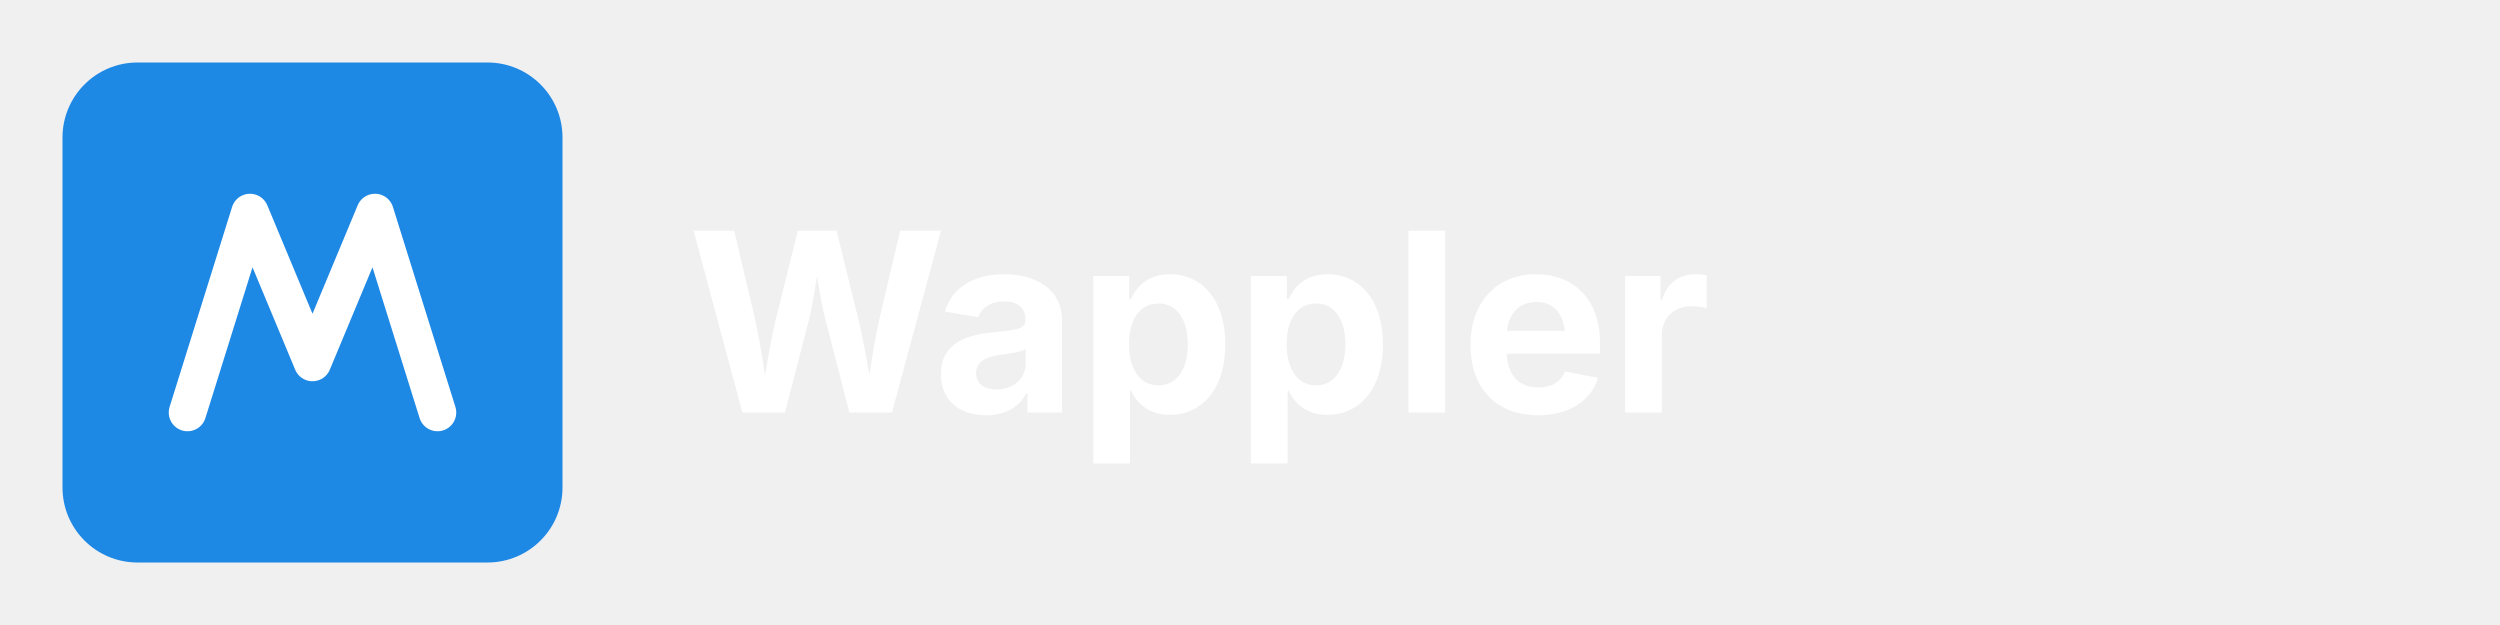
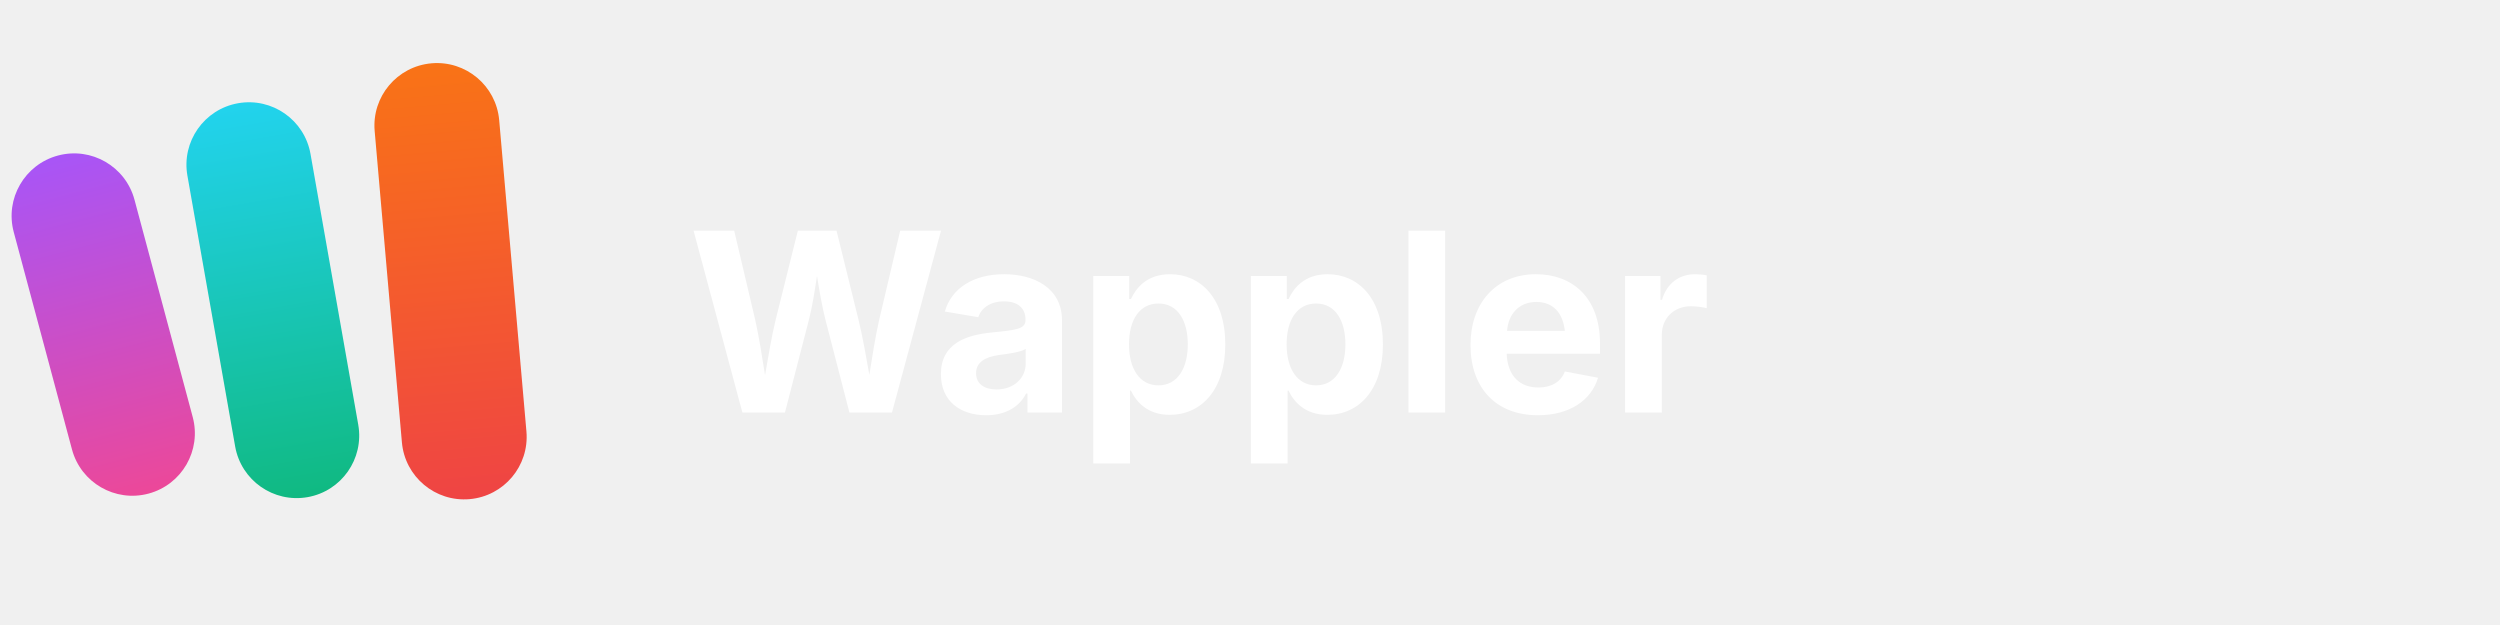
<svg xmlns="http://www.w3.org/2000/svg" viewBox="0 0 200 50" fill="none">
-   <g transform="translate(5, 5)">
-     <rect width="40" height="40" rx="6" fill="#1E88E5" />
-     <path d="M10 28L15 12L20 24L25 12L30 28" stroke="#FFFFFF" stroke-width="3" stroke-linecap="round" stroke-linejoin="round" fill="none" />
-   </g>
+   <defs>
+     <linearGradient id="grad1" x1="0%" y1="0%" x2="0%" y2="100%">
+       <stop offset="0%" style="stop-color:#A855F7" />
+       <stop offset="100%" style="stop-color:#EC4899" />
+     </linearGradient>
+     <linearGradient id="grad2" x1="0%" y1="0%" x2="0%" y2="100%">
+       <stop offset="0%" style="stop-color:#22D3EE" />
+       <stop offset="100%" style="stop-color:#10B981" />
+     </linearGradient>
+     <linearGradient id="grad3" x1="0%" y1="0%" x2="0%" y2="100%">
+       <stop offset="0%" style="stop-color:#F97316" />
+       <stop offset="100%" style="stop-color:#EF4444" />
+     </linearGradient>
+   </defs>
+   <rect x="3" y="12" width="10" height="28" rx="5" fill="url(#grad1)" transform="rotate(-15 8 25)" />
+   <rect x="17" y="8" width="10" height="32" rx="5" fill="url(#grad2)" transform="rotate(-10 22 25)" />
+   <rect x="31" y="5" width="10" height="35" rx="5" fill="url(#grad3)" transform="rotate(-5 36 22)" />
  <text x="55" y="33" font-family="Inter, sans-serif" font-size="20" font-weight="700" fill="#FFFFFF">Wappler</text>
</svg>
